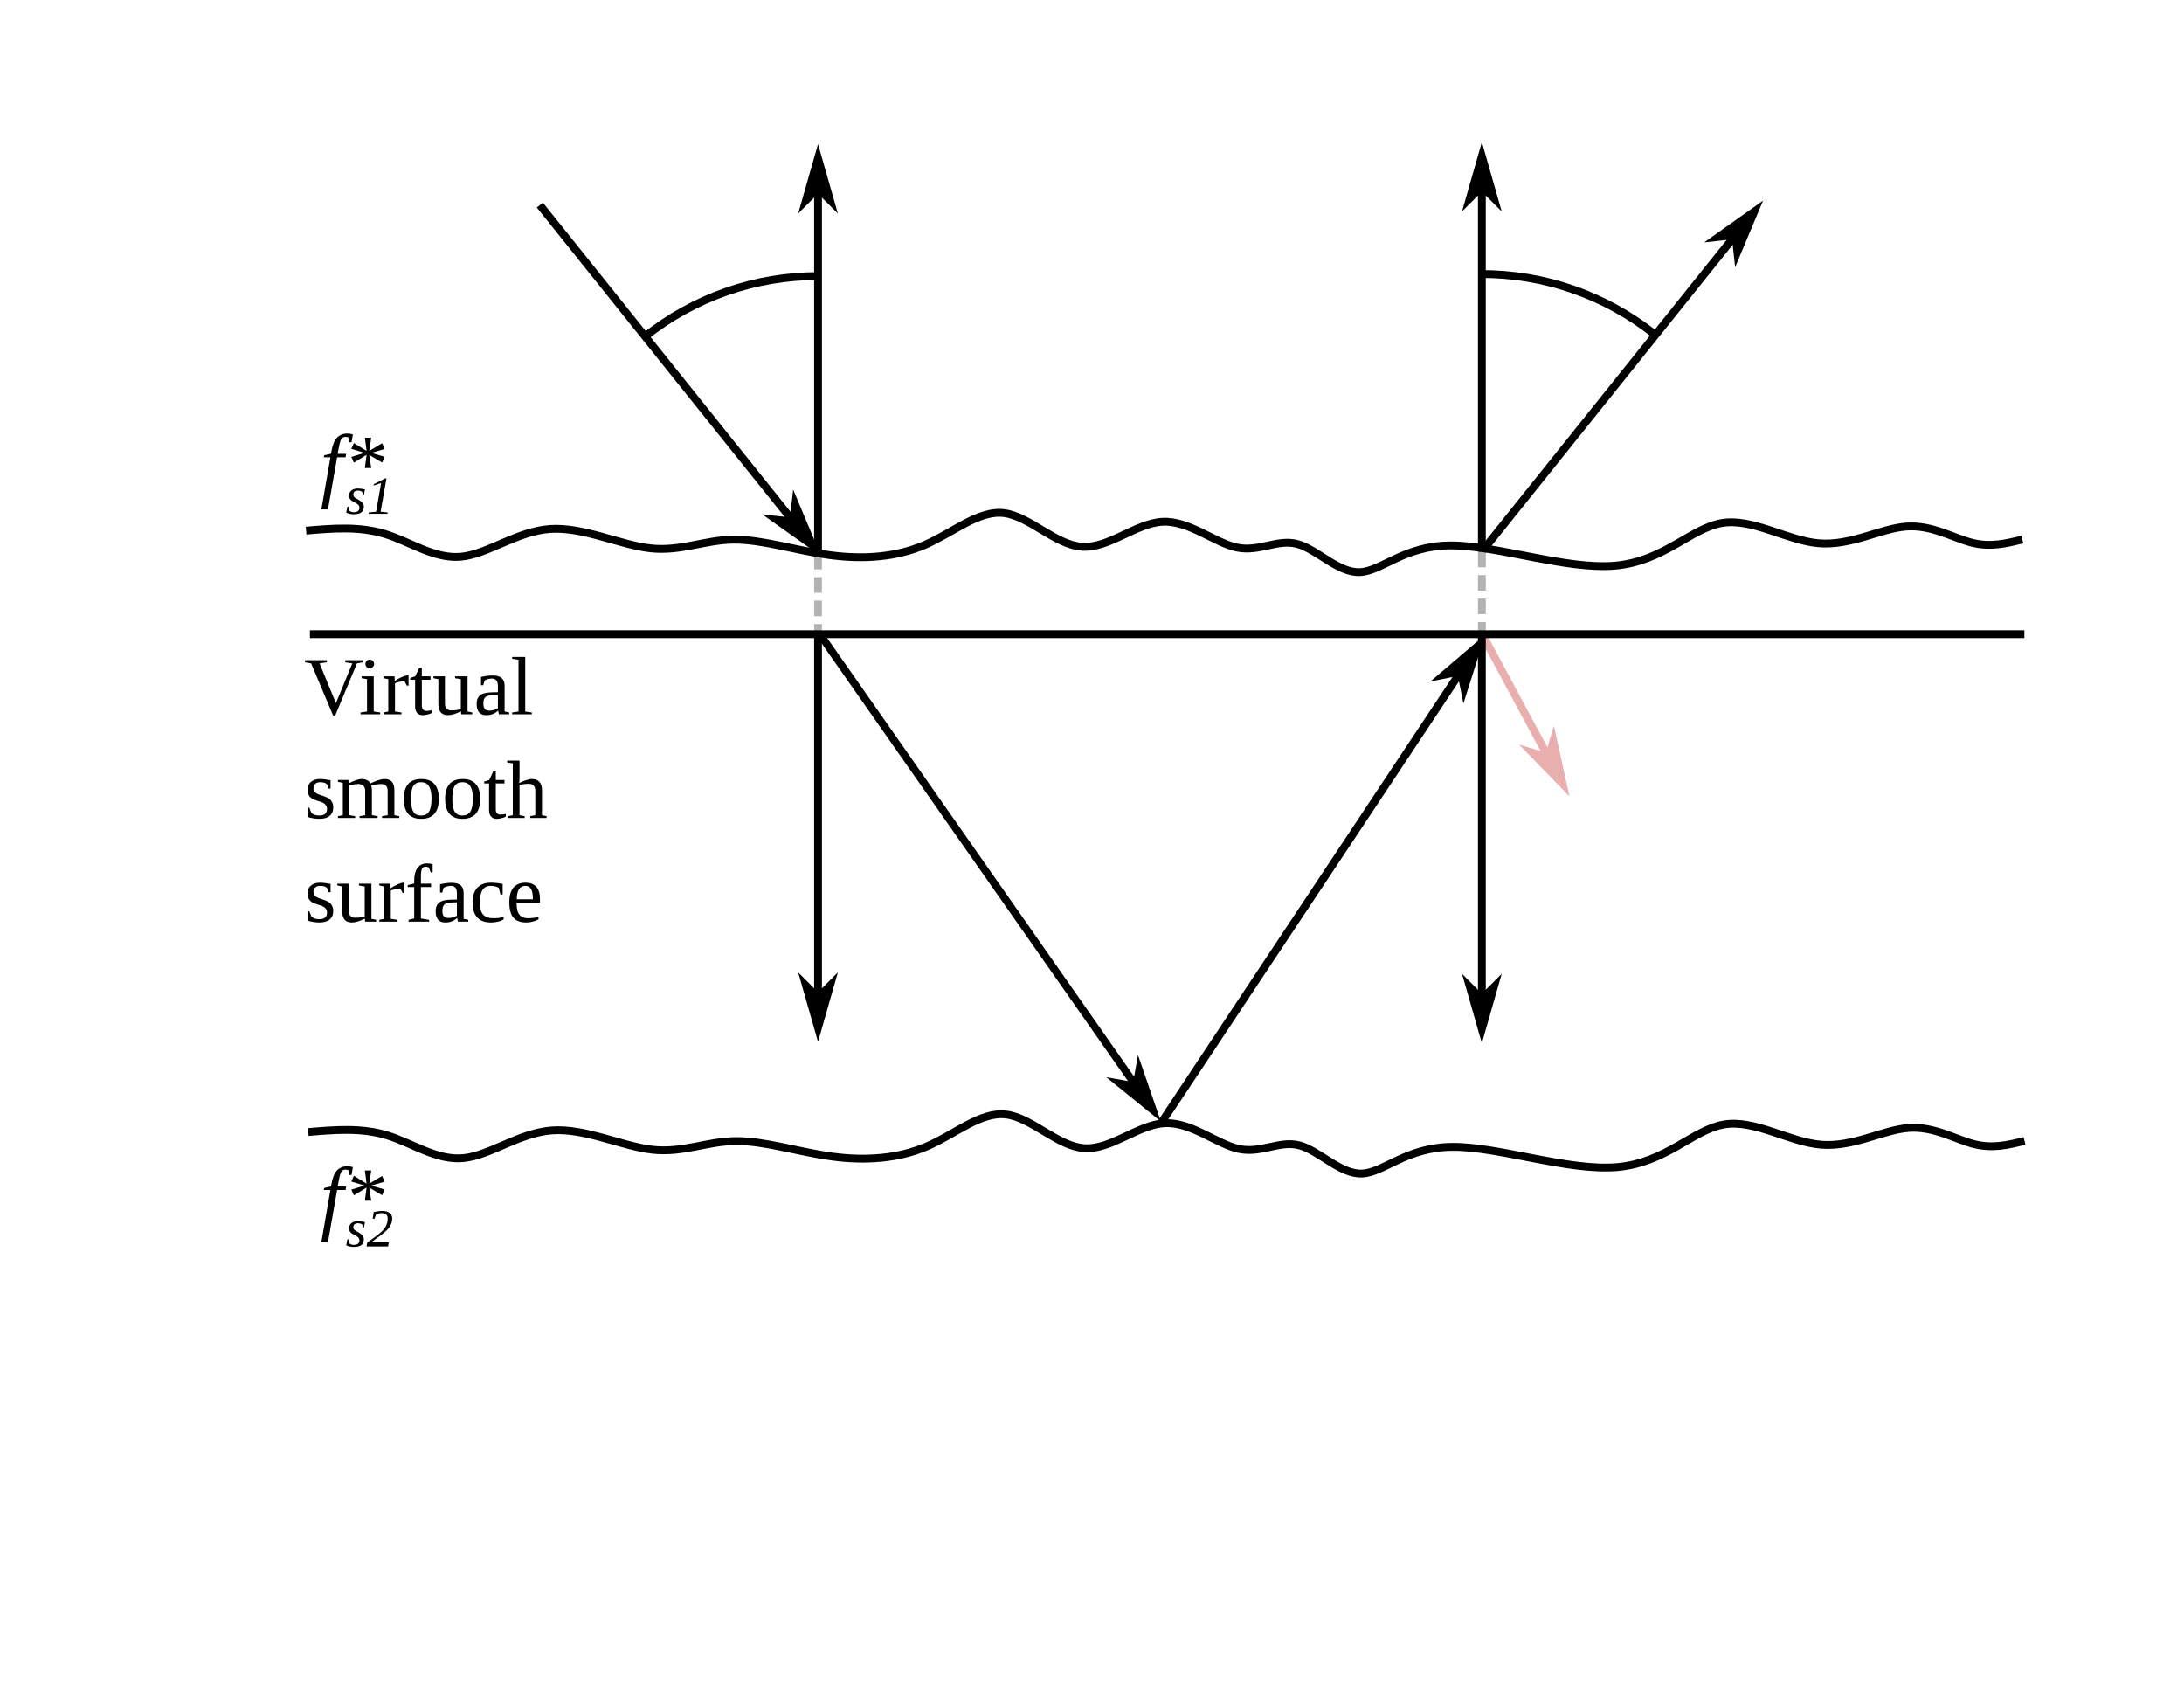
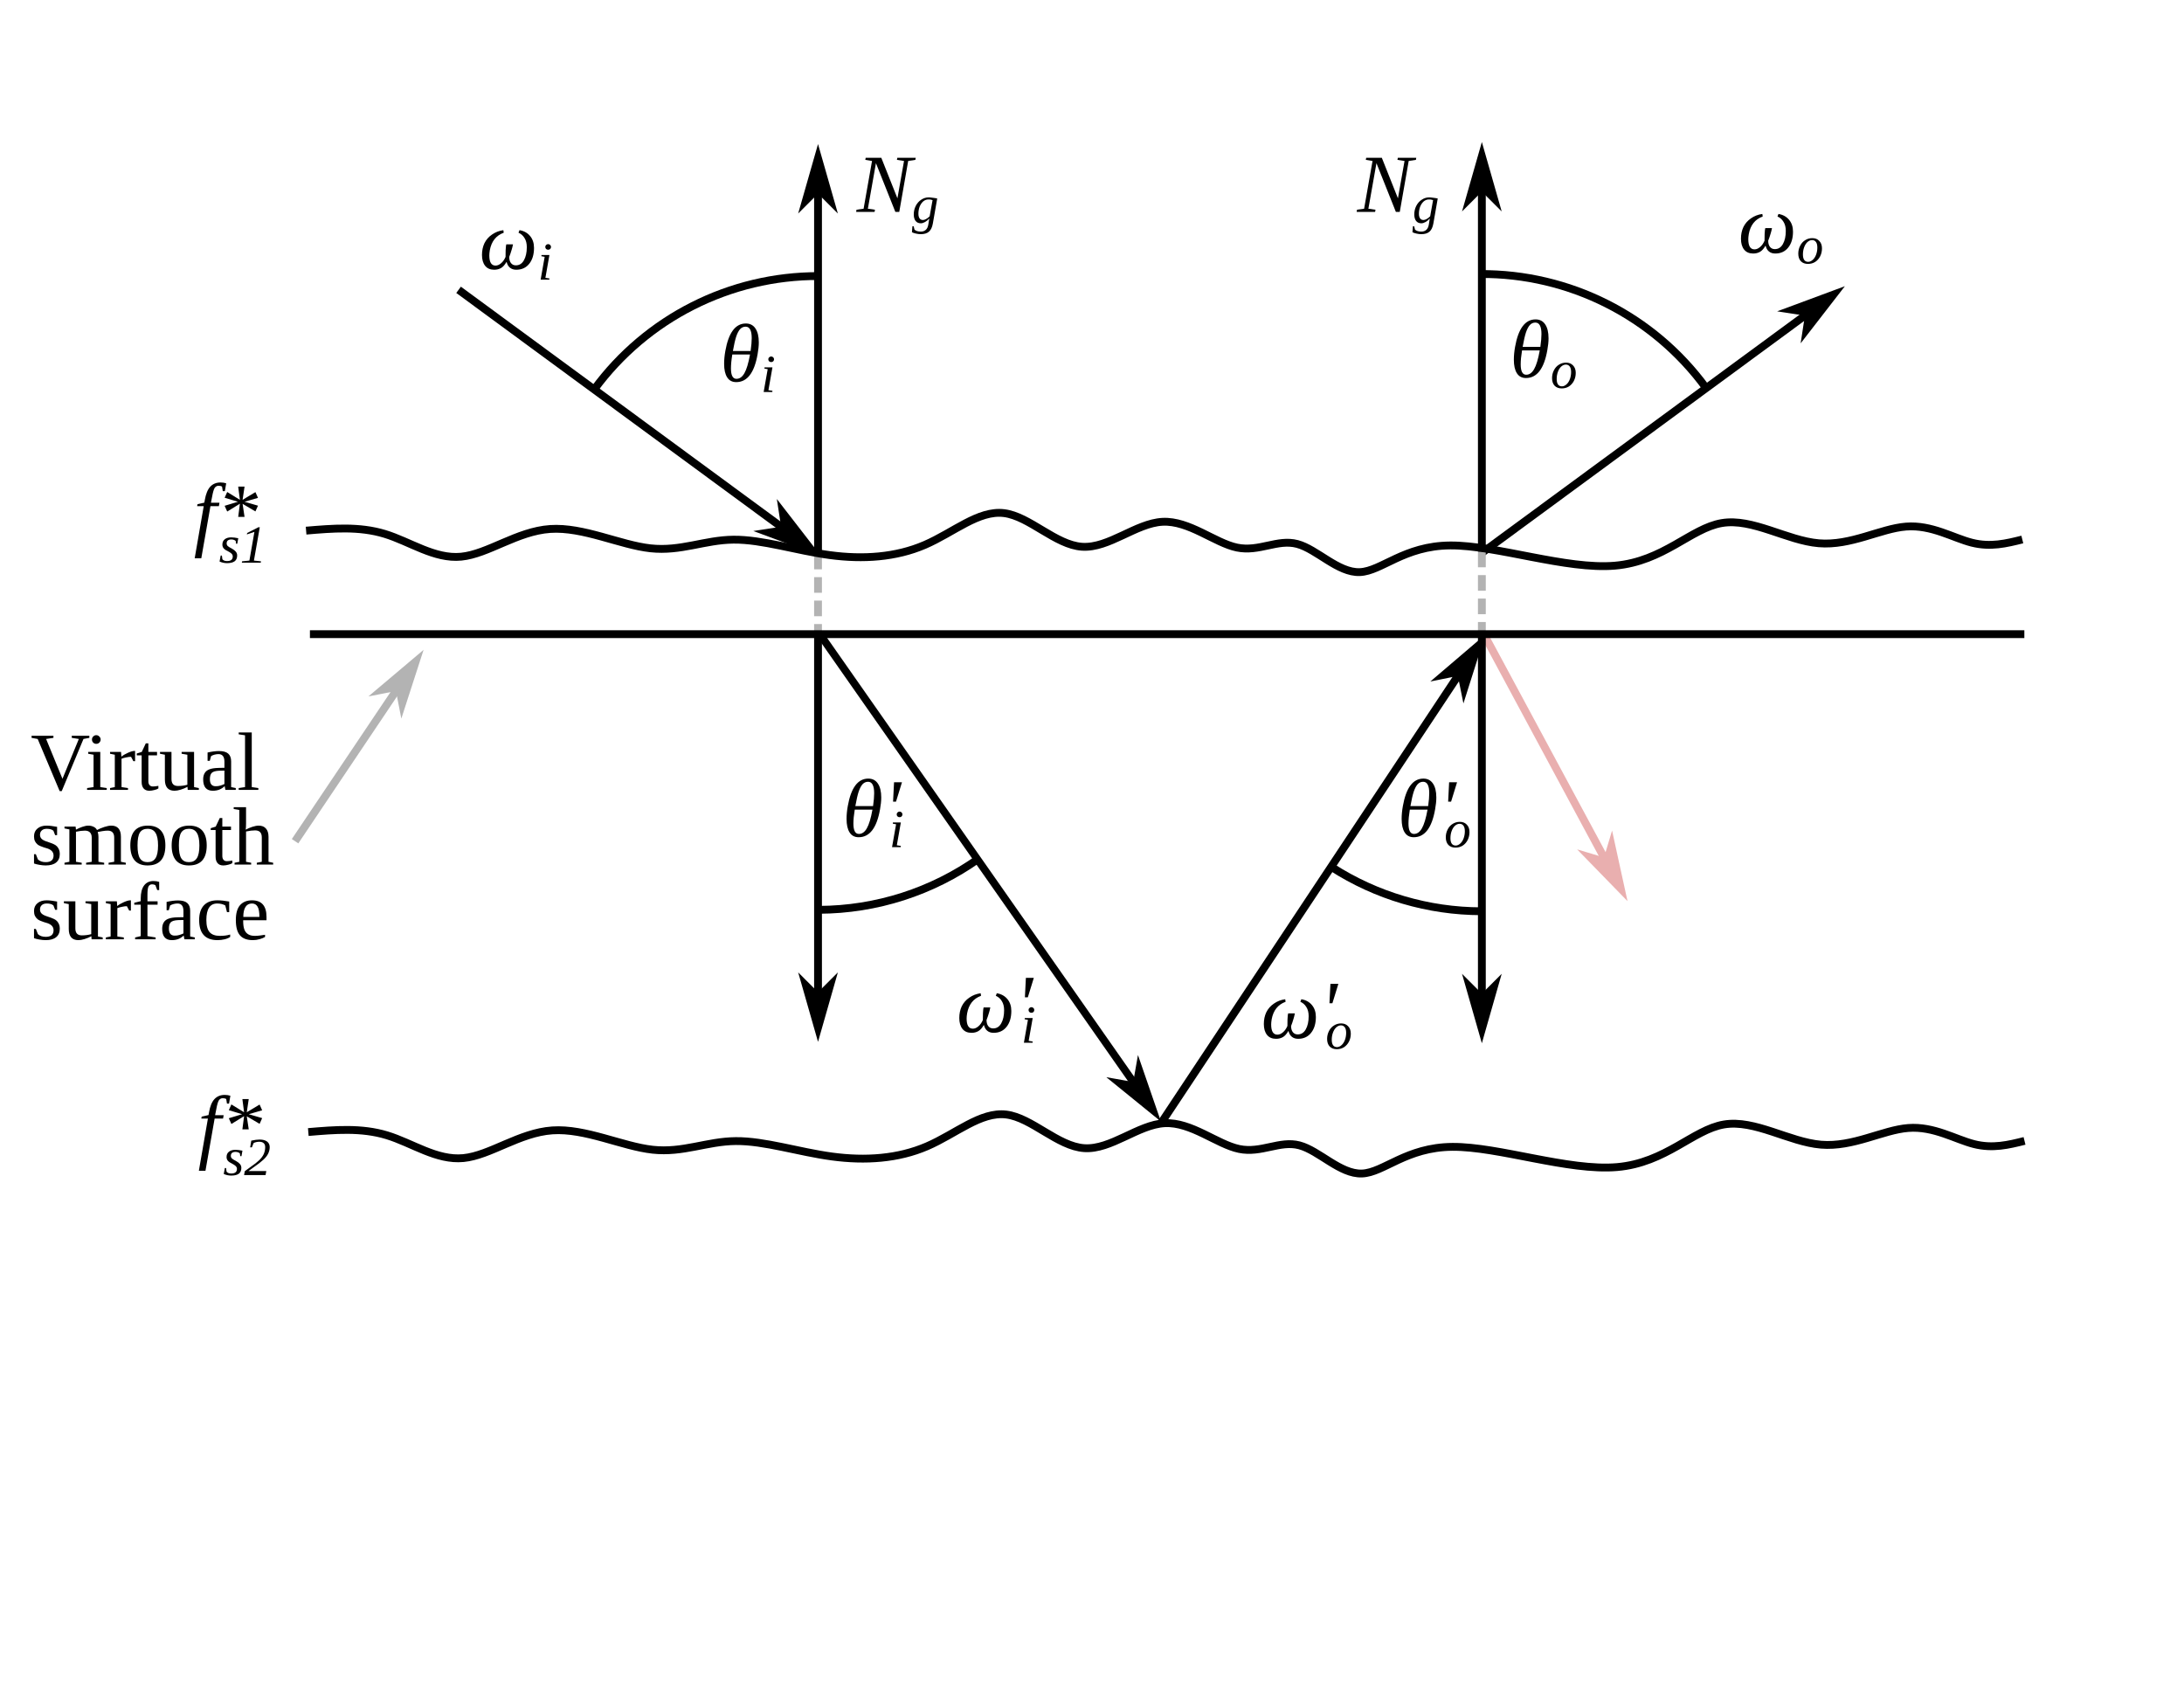
<svg xmlns="http://www.w3.org/2000/svg" xmlns:xlink="http://www.w3.org/1999/xlink" width="11in" height="8.5in" viewBox="0 0 279.4 215.9" version="1.1" id="svg8">
  <defs id="defs2">
+     <marker orient="auto" refY="0.0" refX="0.0" id="marker13270" style="overflow:visible;">
+       <path id="path13268" d="M 0.0,0.0 L 5.0,-5.0 L -12.5,0.0 L 5.0,5.0 L 0.0,0.0 z " style="fill-rule:evenodd;stroke:#b3b3b3;stroke-width:1pt;stroke-opacity:1;fill:#b3b3b3;fill-opacity:1" transform="scale(0.4) rotate(180) translate(10,0)" />
+     </marker>
    <marker style="overflow:visible;" id="marker10270" refX="0.0" refY="0.0" orient="auto">
      <path transform="scale(0.4) rotate(180) translate(10,0)" style="fill-rule:evenodd;stroke:#000000;stroke-width:1pt;stroke-opacity:1;fill:#000000;fill-opacity:1" d="M 0.0,0.0 L 5.0,-5.0 L -12.5,0.0 L 5.0,5.0 L 0.0,0.0 z " id="path10268" />
    </marker>
    <marker style="overflow:visible;" id="marker10152" refX="0.0" refY="0.0" orient="auto">
      <path transform="scale(0.4) rotate(180) translate(10,0)" style="fill-rule:evenodd;stroke:#000000;stroke-width:1pt;stroke-opacity:1;fill:#000000;fill-opacity:1" d="M 0.0,0.0 L 5.0,-5.0 L -12.5,0.0 L 5.0,5.0 L 0.0,0.0 z " id="path10150" />
    </marker>
    <marker orient="auto" refY="0.0" refX="0.0" id="marker9164" style="overflow:visible;">
      <path id="path9162" d="M 0.0,0.0 L 5.0,-5.0 L -12.5,0.0 L 5.0,5.0 L 0.0,0.0 z " style="fill-rule:evenodd;stroke:#000000;stroke-width:1pt;stroke-opacity:1;fill:#000000;fill-opacity:1" transform="scale(0.4) rotate(180) translate(10,0)" />
    </marker>
    <marker orient="auto" refY="0.0" refX="0.0" id="marker8602" style="overflow:visible;">
      <path id="path8600" d="M 0.0,0.0 L 5.0,-5.0 L -12.5,0.0 L 5.0,5.0 L 0.0,0.0 z " style="fill-rule:evenodd;stroke:#e9afaf;stroke-width:1pt;stroke-opacity:1;fill:#e9afaf;fill-opacity:1" transform="scale(0.4) rotate(180) translate(10,0)" />
    </marker>
    <marker orient="auto" refY="0.0" refX="0.0" id="marker8400" style="overflow:visible;">
      <path id="path8398" d="M 0.0,0.0 L 5.0,-5.0 L -12.5,0.0 L 5.0,5.0 L 0.0,0.0 z " style="fill-rule:evenodd;stroke:#000000;stroke-width:1pt;stroke-opacity:1;fill:#000000;fill-opacity:1" transform="scale(0.4) rotate(180) translate(10,0)" />
    </marker>
    <marker style="overflow:visible;" id="marker7978" refX="0.0" refY="0.0" orient="auto">
      <path transform="scale(0.4) rotate(180) translate(10,0)" style="fill-rule:evenodd;stroke:#000000;stroke-width:1pt;stroke-opacity:1;fill:#000000;fill-opacity:1" d="M 0.0,0.0 L 5.0,-5.0 L -12.5,0.0 L 5.0,5.0 L 0.0,0.0 z " id="path7976" />
    </marker>
    <marker style="overflow:visible;" id="marker7970" refX="0.0" refY="0.0" orient="auto">
      <path transform="scale(0.4) rotate(180) translate(10,0)" style="fill-rule:evenodd;stroke:#000000;stroke-width:1pt;stroke-opacity:1;fill:#000000;fill-opacity:1" d="M 0.0,0.0 L 5.0,-5.0 L -12.5,0.0 L 5.0,5.0 L 0.0,0.0 z " id="path7968" />
    </marker>
    <marker style="overflow:visible;" id="marker7966" refX="0.0" refY="0.0" orient="auto">
      <path transform="scale(0.4) rotate(180) translate(10,0)" style="fill-rule:evenodd;stroke:#000000;stroke-width:1pt;stroke-opacity:1;fill:#000000;fill-opacity:1" d="M 0.0,0.0 L 5.0,-5.0 L -12.5,0.0 L 5.0,5.0 L 0.0,0.0 z " id="path7964" />
    </marker>
    <marker style="overflow:visible;" id="marker7962" refX="0.0" refY="0.0" orient="auto">
      <path transform="scale(0.4) rotate(180) translate(10,0)" style="fill-rule:evenodd;stroke:#000000;stroke-width:1pt;stroke-opacity:1;fill:#000000;fill-opacity:1" d="M 0.0,0.0 L 5.0,-5.0 L -12.5,0.0 L 5.0,5.0 L 0.0,0.0 z " id="path7960" />
    </marker>
    <marker orient="auto" refY="0.0" refX="0.0" id="marker7958" style="overflow:visible;">
      <path id="path7956" d="M 0.0,0.0 L 5.0,-5.0 L -12.5,0.0 L 5.0,5.0 L 0.0,0.0 z " style="fill-rule:evenodd;stroke:#000000;stroke-width:1pt;stroke-opacity:1;fill:#000000;fill-opacity:1" transform="scale(0.4) rotate(180) translate(10,0)" />
    </marker>
    <marker style="overflow:visible;" id="marker7948" refX="0.0" refY="0.0" orient="auto">
      <path transform="scale(0.2) rotate(180) translate(6,0)" style="fill-rule:evenodd;stroke:#000000;stroke-width:1pt;stroke-opacity:1;fill:#000000;fill-opacity:1" d="M 0.0,0.0 L 5.0,-5.0 L -12.5,0.0 L 5.0,5.0 L 0.0,0.0 z " id="path7946" />
    </marker>
    <marker style="overflow:visible;" id="marker7944" refX="0.0" refY="0.0" orient="auto">
      <path transform="scale(0.2) rotate(180) translate(6,0)" style="fill-rule:evenodd;stroke:#000000;stroke-width:1pt;stroke-opacity:1;fill:#000000;fill-opacity:1" d="M 0.0,0.0 L 5.0,-5.0 L -12.5,0.0 L 5.0,5.0 L 0.0,0.0 z " id="path7942" />
    </marker>
    <marker style="overflow:visible;" id="marker7940" refX="0.0" refY="0.0" orient="auto">
      <path transform="scale(0.2) rotate(180) translate(6,0)" style="fill-rule:evenodd;stroke:#000000;stroke-width:1pt;stroke-opacity:1;fill:#000000;fill-opacity:1" d="M 0.0,0.0 L 5.0,-5.0 L -12.5,0.0 L 5.0,5.0 L 0.0,0.0 z " id="path7938" />
    </marker>
    <marker style="overflow:visible;" id="marker7936" refX="0.0" refY="0.0" orient="auto">
      <path transform="scale(0.2) rotate(180) translate(6,0)" style="fill-rule:evenodd;stroke:#000000;stroke-width:1pt;stroke-opacity:1;fill:#000000;fill-opacity:1" d="M 0.0,0.0 L 5.0,-5.0 L -12.5,0.0 L 5.0,5.0 L 0.0,0.0 z " id="path7934" />
    </marker>
    <marker orient="auto" refY="0.0" refX="0.0" id="marker7880" style="overflow:visible;">
      <path id="path7878" d="M 0.0,0.0 L 5.0,-5.0 L -12.5,0.0 L 5.0,5.0 L 0.0,0.0 z " style="fill-rule:evenodd;stroke:#000000;stroke-width:1pt;stroke-opacity:1;fill:#000000;fill-opacity:1" transform="scale(0.4) rotate(180) translate(10,0)" />
    </marker>
    <marker orient="auto" refY="0.0" refX="0.0" id="marker7872" style="overflow:visible;">
      <path id="path7592" d="M 0.0,0.0 L 5.0,-5.0 L -12.5,0.0 L 5.0,5.0 L 0.0,0.0 z " style="fill-rule:evenodd;stroke:#000000;stroke-width:1pt;stroke-opacity:1;fill:#000000;fill-opacity:1" transform="scale(0.8) rotate(180) translate(12.5,0)" />
    </marker>
    <marker style="overflow:visible;" id="marker7865" refX="0.0" refY="0.0" orient="auto">
      <path transform="scale(0.2) rotate(180) translate(6,0)" style="fill-rule:evenodd;stroke:#000000;stroke-width:1pt;stroke-opacity:1;fill:#000000;fill-opacity:1" d="M 0.0,0.0 L 5.0,-5.0 L -12.5,0.0 L 5.0,5.0 L 0.0,0.0 z " id="path7863" />
    </marker>
    <marker orient="auto" refY="0.0" refX="0.0" id="Arrow1Mend" style="overflow:visible;">
      <path id="path7598" d="M 0.0,0.0 L 5.0,-5.0 L -12.5,0.0 L 5.0,5.0 L 0.0,0.0 z " style="fill-rule:evenodd;stroke:#000000;stroke-width:1pt;stroke-opacity:1;fill:#000000;fill-opacity:1" transform="scale(0.4) rotate(180) translate(10,0)" />
    </marker>
    <marker orient="auto" refY="0.0" refX="0.0" id="marker7241" style="overflow:visible;">
      <path id="path7239" d="M 0.0,0.0 L 5.0,-5.0 L -12.5,0.0 L 5.0,5.0 L 0.0,0.0 z " style="fill-rule:evenodd;stroke:#000000;stroke-width:1pt;stroke-opacity:1;fill:#000000;fill-opacity:1" transform="scale(0.4) rotate(180) translate(10,0)" />
    </marker>
    <marker orient="auto" refY="0.0" refX="0.0" id="marker5167" style="overflow:visible;">
      <path id="path5165" d="M 0.0,0.0 L 5.0,-5.0 L -12.5,0.0 L 5.0,5.0 L 0.0,0.0 z " style="fill-rule:evenodd;stroke:#000000;stroke-width:1pt;stroke-opacity:1;fill:#000000;fill-opacity:1" transform="scale(0.4) rotate(180) translate(10,0)" />
    </marker>
    <marker orient="auto" refY="0.0" refX="0.0" id="marker1337" style="overflow:visible;">
      <path id="path854" d="M 0.0,0.0 L 5.0,-5.0 L -12.5,0.0 L 5.0,5.0 L 0.0,0.0 z " style="fill-rule:evenodd;stroke:#000000;stroke-width:1pt;stroke-opacity:1;fill:#000000;fill-opacity:1" transform="scale(0.8) rotate(180) translate(12.5,0)" />
    </marker>
    <marker orient="auto" refY="0.0" refX="0.0" id="Arrow1Lstart" style="overflow:visible">
      <path id="path851" d="M 0.0,0.0 L 5.0,-5.0 L -12.5,0.0 L 5.0,5.0 L 0.0,0.0 z " style="fill-rule:evenodd;stroke:#000000;stroke-width:1pt;stroke-opacity:1;fill:#000000;fill-opacity:1" transform="scale(0.8) translate(12.5,0)" />
    </marker>
    <marker orient="auto" refY="0.0" refX="0.0" id="Arrow2Mend" style="overflow:visible;">
      <path id="path878" style="fill-rule:evenodd;stroke-width:0.625;stroke-linejoin:round;stroke:#000000;stroke-opacity:1;fill:#000000;fill-opacity:1" d="M 8.719,4.034 L -2.207,0.016 L 8.719,-4.002 C 6.973,-1.63 6.983,1.616 8.719,4.034 z " transform="scale(0.6) rotate(180) translate(0,0)" />
    </marker>
    <marker orient="auto" refY="0.0" refX="0.0" id="marker1114" style="overflow:visible">
      <path id="path857" d="M 0.0,0.0 L 5.0,-5.0 L -12.5,0.0 L 5.0,5.0 L 0.0,0.0 z " style="fill-rule:evenodd;stroke:#000000;stroke-width:1pt;stroke-opacity:1;fill:#000000;fill-opacity:1" transform="scale(0.4) translate(10,0)" />
    </marker>
    <marker style="overflow:visible" id="marker57634" refX="0.0" refY="0.0" orient="auto">
      <path transform="scale(0.4) translate(10,0)" style="fill-rule:evenodd;stroke:#000000;stroke-width:1pt;stroke-opacity:1;fill:#000000;fill-opacity:1" d="M 0.0,0.0 L 5.0,-5.0 L -12.5,0.0 L 5.0,5.0 L 0.0,0.0 z " id="path57632" />
    </marker>
    <marker orient="auto" refY="0.0" refX="0.0" id="DotL" style="overflow:visible">
      <path id="path4925" d="M -2.5,-1.0 C -2.5,1.76 -4.74,4.0 -7.5,4.0 C -10.26,4.0 -12.5,1.76 -12.5,-1.0 C -12.5,-3.76 -10.26,-6.0 -7.5,-6.0 C -4.74,-6.0 -2.5,-3.76 -2.5,-1.0 z " style="fill-rule:evenodd;stroke:#000000;stroke-width:1pt;stroke-opacity:1;fill:#000000;fill-opacity:1" transform="scale(0.8) translate(7.4, 1)" />
    </marker>
    <marker orient="auto" refY="0.0" refX="0.0" id="Arrow1Sstart" style="overflow:visible">
      <path id="path4876" d="M 0.0,0.0 L 5.0,-5.0 L -12.5,0.0 L 5.0,5.0 L 0.0,0.0 z " style="fill-rule:evenodd;stroke:#000000;stroke-width:1pt;stroke-opacity:1;fill:#000000;fill-opacity:1" transform="scale(0.2) translate(6,0)" />
    </marker>
    <marker orient="auto" refY="0.0" refX="0.0" id="Tail" style="overflow:visible">
      <g id="g4912" transform="scale(-1.2)" style="stroke:#000000;stroke-opacity:1;fill:#000000;fill-opacity:1">
        <path id="path4900" d="M -3.805,-3.959 L 0.544,0" style="fill:#000000;fill-rule:evenodd;stroke:#000000;stroke-width:0.8;stroke-linecap:round;stroke-opacity:1;fill-opacity:1" />
        <path id="path4902" d="M -1.287,-3.959 L 3.062,0" style="fill:#000000;fill-rule:evenodd;stroke:#000000;stroke-width:0.8;stroke-linecap:round;stroke-opacity:1;fill-opacity:1" />
        <path id="path4904" d="M 1.305,-3.959 L 5.654,0" style="fill:#000000;fill-rule:evenodd;stroke:#000000;stroke-width:0.8;stroke-linecap:round;stroke-opacity:1;fill-opacity:1" />
        <path id="path4906" d="M -3.805,4.178 L 0.544,0.22" style="fill:#000000;fill-rule:evenodd;stroke:#000000;stroke-width:0.8;stroke-linecap:round;stroke-opacity:1;fill-opacity:1" />
        <path id="path4908" d="M -1.287,4.178 L 3.062,0.22" style="fill:#000000;fill-rule:evenodd;stroke:#000000;stroke-width:0.8;stroke-linecap:round;stroke-opacity:1;fill-opacity:1" />
        <path id="path4910" d="M 1.305,4.178 L 5.654,0.22" style="fill:#000000;fill-rule:evenodd;stroke:#000000;stroke-width:0.8;stroke-linecap:round;stroke-opacity:1;fill-opacity:1" />
      </g>
    </marker>
    <marker orient="auto" refY="0.0" refX="0.0" id="Arrow1Lend" style="overflow:visible;">
      <path id="path4867" d="M 0.0,0.0 L 5.0,-5.0 L -12.5,0.0 L 5.0,5.0 L 0.0,0.0 z " style="fill-rule:evenodd;stroke:#000000;stroke-width:1pt;stroke-opacity:1;fill:#000000;fill-opacity:1" transform="scale(0.8) rotate(180) translate(12.5,0)" />
    </marker>
    <marker orient="auto" refY="0.0" refX="0.0" id="Arrow1Mstart" style="overflow:visible">
      <path id="path4870" d="M 0.0,0.0 L 5.0,-5.0 L -12.5,0.0 L 5.0,5.0 L 0.0,0.0 z " style="fill-rule:evenodd;stroke:#000000;stroke-width:1pt;stroke-opacity:1;fill:#000000;fill-opacity:1" transform="scale(0.4) translate(10,0)" />
    </marker>
  </defs>
  <g id="layer10" style="display:none">
    <path id="use4835" d="M 37.053,195.685 H 256.379" style="display:inline;fill:none;fill-rule:evenodd;stroke:#000000;stroke-width:1;stroke-linecap:butt;stroke-linejoin:miter;stroke-miterlimit:4;stroke-dasharray:none;stroke-dashoffset:0;stroke-opacity:1" />
    <path style="display:inline;fill:none;fill-rule:evenodd;stroke:#000000;stroke-width:1;stroke-linecap:butt;stroke-linejoin:miter;stroke-miterlimit:4;stroke-dasharray:none;stroke-opacity:1" d="m 37.332,188.236 c 3.396,-0.288 6.79,-0.576 10.045,0.411 3.255,0.988 6.371,3.25 9.793,2.919 3.422,-0.33 7.153,-3.252 11.383,-3.542 4.23,-0.29 8.957,2.051 12.839,2.473 3.882,0.422 6.921,-1.075 10.621,-1.107 3.7,-0.032 8.056,1.402 12.323,1.975 4.267,0.573 8.444,0.286 12.131,-1.299 3.686,-1.586 6.883,-4.47 10.148,-4.071 3.265,0.399 6.594,4.081 9.998,4.302 3.404,0.222 6.885,-3.016 10.28,-3.192 3.396,-0.176 6.702,2.71 9.529,3.296 2.827,0.586 5.176,-1.128 7.701,-0.463 2.525,0.666 5.223,3.71 8.006,3.602 2.783,-0.108 5.655,-3.367 11.565,-3.411 5.91,-0.045 14.853,3.124 21.074,2.587 6.221,-0.537 9.719,-4.781 13.665,-5.448 3.945,-0.668 8.331,2.24 12.421,2.583 4.089,0.343 7.88,-1.879 11.156,-2.134 3.276,-0.255 6.031,1.458 8.423,2.061 2.392,0.603 4.424,0.097 6.455,-0.41" id="path4008" />
  </g>
  <g id="layer11" style="display:inline">
-     <path style="display:inline;fill:none;fill-rule:evenodd;stroke:#e9afaf;stroke-width:1;stroke-linecap:butt;stroke-linejoin:miter;stroke-miterlimit:4;stroke-dasharray:none;stroke-opacity:1;marker-end:url(#marker8602)" d="m 189.575,81.05 10.263,19.072" id="path8594" />
-     <path id="use1605" d="m 69.063,26.231 34.745,43.369" style="display:inline;fill:none;fill-rule:evenodd;stroke:#000000;stroke-width:1;stroke-linecap:butt;stroke-linejoin:miter;stroke-miterlimit:4;stroke-dasharray:none;stroke-opacity:1;marker-end:url(#marker7962)" />
-     <path id="use2121" d="m 189.575,70.564 34.745,-43.369" style="display:inline;fill:none;fill-rule:evenodd;stroke:#000000;stroke-width:1;stroke-linecap:butt;stroke-linejoin:miter;stroke-miterlimit:4;stroke-dasharray:none;stroke-opacity:1;marker-end:url(#marker7966)" />
+     <path style="display:inline;fill:none;fill-rule:evenodd;stroke:#e9afaf;stroke-width:1;stroke-linecap:butt;stroke-linejoin:miter;stroke-miterlimit:4;stroke-dasharray:none;stroke-opacity:1;marker-end:url(#marker8602)" d="m 189.881,81.214 17.394,32.321" id="path8594" />
+     <path id="use1605" d="m 58.666,37.072 44.786,32.899" style="display:inline;fill:none;fill-rule:evenodd;stroke:#000000;stroke-width:1;stroke-linecap:butt;stroke-linejoin:miter;stroke-miterlimit:4;stroke-dasharray:none;stroke-opacity:1;marker-end:url(#marker7962)" />
+     <path id="use2121" d="M 189.643,70.676 234.428,37.777" style="display:inline;fill:none;fill-rule:evenodd;stroke:#000000;stroke-width:1;stroke-linecap:butt;stroke-linejoin:miter;stroke-miterlimit:4;stroke-dasharray:none;stroke-opacity:1;marker-end:url(#marker7966)" />
    <path style="display:inline;fill:none;fill-rule:evenodd;stroke:#000000;stroke-width:0.973;stroke-linecap:butt;stroke-linejoin:miter;stroke-miterlimit:4;stroke-dasharray:none;stroke-opacity:1;marker-end:url(#marker7958)" d="m 104.773,80.964 42.642,60.922" id="path4901" />
    <path id="path5159" d="M 148.556,143.637 188.925,82.815" style="display:inline;fill:none;fill-rule:evenodd;stroke:#000000;stroke-width:1;stroke-linecap:butt;stroke-linejoin:miter;stroke-miterlimit:4;stroke-dasharray:none;stroke-opacity:1;marker-end:url(#marker7978)" />
    <path style="fill:none;fill-rule:evenodd;stroke:#b3b3b3;stroke-width:1;stroke-linecap:butt;stroke-linejoin:miter;stroke-miterlimit:4;stroke-dasharray:2, 1;stroke-dashoffset:0;stroke-opacity:1" d="m 104.65,70.825 v 10.409" id="path7225" />
    <path style="fill:none;fill-rule:evenodd;stroke:#b3b3b3;stroke-width:1;stroke-linecap:butt;stroke-linejoin:miter;stroke-miterlimit:4;stroke-dasharray:2, 1;stroke-dashoffset:0;stroke-opacity:1" d="M 189.575,70.564 V 81.05" id="path7227" />
    <path style="fill:none;fill-rule:evenodd;stroke:#000000;stroke-width:1;stroke-linecap:butt;stroke-linejoin:miter;stroke-miterlimit:4;stroke-dasharray:none;stroke-opacity:1;marker-end:url(#marker7970)" d="M 104.65,70.825 V 20.396" id="path7571" />
    <path id="path8392" d="M 189.575,70.564 V 20.135" style="fill:none;fill-rule:evenodd;stroke:#000000;stroke-width:1;stroke-linecap:butt;stroke-linejoin:miter;stroke-miterlimit:4;stroke-dasharray:none;stroke-opacity:1;marker-end:url(#marker8400)" />
-     <path style="fill:none;stroke:#000000;stroke-width:1;stroke-miterlimit:4;stroke-dasharray:none;stroke-dashoffset:0" id="path8542" d="m 82.454,43.102 a 35.513,35.513 0 0 1 22.269,-7.79" />
-     <path d="m 189.367,35.052 a 35.513,35.513 0 0 1 22.332,7.732" id="path8544" style="fill:none;stroke:#000000;stroke-width:1;stroke-miterlimit:4;stroke-dasharray:none;stroke-dashoffset:0" />
+     <path style="fill:none;stroke:#000000;stroke-width:1;stroke-miterlimit:4;stroke-dasharray:none;stroke-dashoffset:0" id="path8542" d="M 76.018,49.815 A 35.513,35.513 0 0 1 104.724,35.312" />
+     <path d="m 189.367,35.052 a 35.513,35.513 0 0 1 28.863,14.534" id="path8544" style="fill:none;stroke:#000000;stroke-width:1;stroke-miterlimit:4;stroke-dasharray:none;stroke-dashoffset:0" />
    <path id="path9156" d="M 104.65,80.867 V 131.297" style="fill:none;fill-rule:evenodd;stroke:#000000;stroke-width:1;stroke-linecap:butt;stroke-linejoin:miter;stroke-miterlimit:4;stroke-dasharray:none;stroke-opacity:1;marker-end:url(#marker9164)" />
    <path style="fill:none;fill-rule:evenodd;stroke:#000000;stroke-width:1;stroke-linecap:butt;stroke-linejoin:miter;stroke-miterlimit:4;stroke-dasharray:none;stroke-opacity:1;marker-end:url(#marker10270)" d="M 189.575,81.05 V 131.479" id="path10262" />
    <flowRoot xml:space="preserve" id="flowRoot12956" style="font-style:normal;font-weight:normal;font-size:40px;line-height:125%;font-family:sans-serif;letter-spacing:0px;word-spacing:0px;fill:#000000;fill-opacity:1;stroke:none;stroke-width:1px;stroke-linecap:butt;stroke-linejoin:miter;stroke-opacity:1" transform="scale(0.2645833)">
      <flowRegion id="flowRegion12958">
        <rect id="rect12960" width="141.098" height="83.869" x="145.045" y="348.305" />
      </flowRegion>
      <flowPara id="flowPara12962" />
    </flowRoot>
+     <path d="m 125.22,109.816 a 35.513,35.513 0 0 1 -20.44,6.564" id="path13007" style="fill:none;stroke:#000000;stroke-width:1;stroke-miterlimit:4;stroke-dasharray:none;stroke-dashoffset:0" />
+     <path style="fill:none;stroke:#000000;stroke-width:1;stroke-miterlimit:4;stroke-dasharray:none;stroke-dashoffset:0" id="path13011" d="m 189.51,116.563 a 35.513,35.513 0 0 1 -19.15,-5.647" />
+     <text id="text13017" y="48.769" x="92.122" style="font-style:normal;font-weight:normal;font-size:10.583px;line-height:125%;font-family:sans-serif;letter-spacing:0px;word-spacing:0px;display:inline;fill:#000000;fill-opacity:1;stroke:none;stroke-width:0.265px;stroke-linecap:butt;stroke-linejoin:miter;stroke-opacity:1" xml:space="preserve">
+       <tspan dx="0" dy="0" style="font-style:italic;font-variant:normal;font-weight:normal;font-stretch:normal;font-family:'Times New Roman';-inkscape-font-specification:'Times New Roman, Italic';font-variant-ligatures:normal;font-variant-caps:normal;font-variant-numeric:normal;font-feature-settings:normal;text-align:start;writing-mode:lr-tb;baseline-shift:baseline;text-anchor:start;stroke-width:0.265px" y="48.769" x="92.122" id="tspan13015">θ<tspan style="font-size:65%;baseline-shift:sub" id="tspan13019">i</tspan>
+       </tspan>
+     </text>
+     <text xml:space="preserve" style="font-style:normal;font-weight:normal;font-size:10.583px;line-height:125%;font-family:sans-serif;letter-spacing:0px;word-spacing:0px;display:inline;fill:#000000;fill-opacity:1;stroke:none;stroke-width:0.265px;stroke-linecap:butt;stroke-linejoin:miter;stroke-opacity:1" x="193.154" y="48.247" id="text13028">
+       <tspan id="tspan13026" x="193.154" y="48.247" style="font-style:italic;font-variant:normal;font-weight:normal;font-stretch:normal;font-family:'Times New Roman';-inkscape-font-specification:'Times New Roman, Italic';font-variant-ligatures:normal;font-variant-caps:normal;font-variant-numeric:normal;font-feature-settings:normal;text-align:start;writing-mode:lr-tb;baseline-shift:baseline;text-anchor:start;stroke-width:0.265px" dy="0" dx="0">θ<tspan style="font-size:65%;baseline-shift:sub" id="tspan13030">o</tspan>
+       </tspan>
+     </text>
+     <text xml:space="preserve" style="font-style:normal;font-weight:normal;font-size:10.583px;line-height:125%;font-family:sans-serif;letter-spacing:0px;word-spacing:0px;display:inline;fill:#000000;fill-opacity:1;stroke:none;stroke-width:0.265px;stroke-linecap:butt;stroke-linejoin:miter;stroke-opacity:1" x="107.786" y="106.986" id="text13036">
+       <tspan id="tspan13034" x="107.786" y="106.986" style="font-style:italic;font-variant:normal;font-weight:normal;font-stretch:normal;font-family:'Times New Roman';-inkscape-font-specification:'Times New Roman, Italic';font-variant-ligatures:normal;font-variant-caps:normal;font-variant-numeric:normal;font-feature-settings:normal;text-align:start;writing-mode:lr-tb;baseline-shift:baseline;text-anchor:start;stroke-width:0.265px" dy="0" dx="0">θ'<tspan id="tspan13032" style="font-size:65%;baseline-shift:sub" dx="-1.5">i</tspan>
+       </tspan>
+     </text>
+     <text id="text13042" y="106.986" x="178.795" style="font-style:normal;font-weight:normal;font-size:10.583px;line-height:125%;font-family:sans-serif;letter-spacing:0px;word-spacing:0px;display:inline;fill:#000000;fill-opacity:1;stroke:none;stroke-width:0.265px;stroke-linecap:butt;stroke-linejoin:miter;stroke-opacity:1" xml:space="preserve">
+       <tspan dx="0" dy="0" style="font-style:italic;font-variant:normal;font-weight:normal;font-stretch:normal;font-family:'Times New Roman';-inkscape-font-specification:'Times New Roman, Italic';font-variant-ligatures:normal;font-variant-caps:normal;font-variant-numeric:normal;font-feature-settings:normal;text-align:start;writing-mode:lr-tb;baseline-shift:baseline;text-anchor:start;stroke-width:0.265px" y="106.986" x="178.795" id="tspan13040">θ'<tspan style="font-size:65%;baseline-shift:sub" id="tspan13038" dx="-1.5">o</tspan>
+       </tspan>
+     </text>
+     <text xml:space="preserve" style="font-style:normal;font-weight:normal;font-size:10.583px;line-height:125%;font-family:sans-serif;letter-spacing:0px;word-spacing:0px;display:inline;fill:#000000;fill-opacity:1;stroke:none;stroke-width:0.265px;stroke-linecap:butt;stroke-linejoin:miter;stroke-opacity:1" x="61.316" y="34.397" id="text13048">
+       <tspan id="tspan13046" x="61.316" y="34.397" style="font-style:italic;font-variant:normal;font-weight:normal;font-stretch:normal;font-family:'Times New Roman';-inkscape-font-specification:'Times New Roman, Italic';font-variant-ligatures:normal;font-variant-caps:normal;font-variant-numeric:normal;font-feature-settings:normal;text-align:start;writing-mode:lr-tb;baseline-shift:baseline;text-anchor:start;stroke-width:0.265px" dy="0" dx="0">ω<tspan id="tspan13044" style="font-size:65%;baseline-shift:sub">i</tspan>
+       </tspan>
+     </text>
+     <text id="text13054" y="32.322" x="222.379" style="font-style:normal;font-weight:normal;font-size:10.583px;line-height:125%;font-family:sans-serif;letter-spacing:0px;word-spacing:0px;display:inline;fill:#000000;fill-opacity:1;stroke:none;stroke-width:0.265px;stroke-linecap:butt;stroke-linejoin:miter;stroke-opacity:1" xml:space="preserve">
+       <tspan dx="0" dy="0" style="font-style:italic;font-variant:normal;font-weight:normal;font-stretch:normal;font-family:'Times New Roman';-inkscape-font-specification:'Times New Roman, Italic';font-variant-ligatures:normal;font-variant-caps:normal;font-variant-numeric:normal;font-feature-settings:normal;text-align:start;writing-mode:lr-tb;baseline-shift:baseline;text-anchor:start;stroke-width:0.265px" y="32.322" x="222.379" id="tspan13052">ω<tspan style="font-size:65%;baseline-shift:sub" id="tspan13050">o</tspan>
+       </tspan>
+     </text>
+     <text id="text13066" y="132.006" x="122.377" style="font-style:normal;font-weight:normal;font-size:10.583px;line-height:125%;font-family:sans-serif;letter-spacing:0px;word-spacing:0px;display:inline;fill:#000000;fill-opacity:1;stroke:none;stroke-width:0.265px;stroke-linecap:butt;stroke-linejoin:miter;stroke-opacity:1" xml:space="preserve">
+       <tspan dx="0" dy="0" style="font-style:italic;font-variant:normal;font-weight:normal;font-stretch:normal;font-family:'Times New Roman';-inkscape-font-specification:'Times New Roman, Italic';font-variant-ligatures:normal;font-variant-caps:normal;font-variant-numeric:normal;font-feature-settings:normal;text-align:start;writing-mode:lr-tb;baseline-shift:baseline;text-anchor:start;stroke-width:0.265px" y="132.006" x="122.377" id="tspan13064">ω'<tspan dx="-1.5" style="font-size:65%;baseline-shift:sub" id="tspan13062">i</tspan>
+       </tspan>
+     </text>
+     <text xml:space="preserve" style="font-style:normal;font-weight:normal;font-size:10.583px;line-height:125%;font-family:sans-serif;letter-spacing:0px;word-spacing:0px;display:inline;fill:#000000;fill-opacity:1;stroke:none;stroke-width:0.265px;stroke-linecap:butt;stroke-linejoin:miter;stroke-opacity:1" x="161.339" y="132.769" id="text13072">
+       <tspan id="tspan13070" x="161.339" y="132.769" style="font-style:italic;font-variant:normal;font-weight:normal;font-stretch:normal;font-family:'Times New Roman';-inkscape-font-specification:'Times New Roman, Italic';font-variant-ligatures:normal;font-variant-caps:normal;font-variant-numeric:normal;font-feature-settings:normal;text-align:start;writing-mode:lr-tb;baseline-shift:baseline;text-anchor:start;stroke-width:0.265px" dy="0" dx="0">ω'<tspan id="tspan13068" style="font-size:65%;baseline-shift:sub" dx="-1.5">o</tspan>
+       </tspan>
+     </text>
+     <text id="text13078" y="27.108" x="109.606" style="font-style:normal;font-weight:normal;font-size:10.583px;line-height:125%;font-family:sans-serif;letter-spacing:0px;word-spacing:0px;display:inline;fill:#000000;fill-opacity:1;stroke:none;stroke-width:0.265px;stroke-linecap:butt;stroke-linejoin:miter;stroke-opacity:1" xml:space="preserve">
+       <tspan style="font-style:italic;font-variant:normal;font-weight:normal;font-stretch:normal;font-family:'Times New Roman';-inkscape-font-specification:'Times New Roman, Italic';font-variant-ligatures:normal;font-variant-caps:normal;font-variant-numeric:normal;font-feature-settings:normal;text-align:start;writing-mode:lr-tb;baseline-shift:baseline;text-anchor:start;stroke-width:0.265px" y="27.108" x="109.606" id="tspan13076" dy="0" dx="0">N<tspan style="font-size:65%;baseline-shift:sub" id="tspan13074">g</tspan>
+       </tspan>
+     </text>
+     <text xml:space="preserve" style="font-style:normal;font-weight:normal;font-size:10.583px;line-height:125%;font-family:sans-serif;letter-spacing:0px;word-spacing:0px;display:inline;fill:#000000;fill-opacity:1;stroke:none;stroke-width:0.265px;stroke-linecap:butt;stroke-linejoin:miter;stroke-opacity:1" x="173.635" y="27.108" id="text13084">
+       <tspan dx="0" dy="0" id="tspan13082" x="173.635" y="27.108" style="font-style:italic;font-variant:normal;font-weight:normal;font-stretch:normal;font-family:'Times New Roman';-inkscape-font-specification:'Times New Roman, Italic';font-variant-ligatures:normal;font-variant-caps:normal;font-variant-numeric:normal;font-feature-settings:normal;text-align:start;writing-mode:lr-tb;baseline-shift:baseline;text-anchor:start;stroke-width:0.265px">N<tspan id="tspan13080" style="font-size:65%;baseline-shift:sub">g</tspan>
+       </tspan>
+     </text>
  </g>
  <g id="layer5" style="display:inline">
    <use style="display:inline" x="0" y="0" xlink:href="#path4008" id="use4023" transform="translate(2.109628,-43.43005)" width="100%" height="100%" />
-     <text id="text12978" y="156.638" x="40.987" style="font-style:normal;font-weight:normal;font-size:10.583px;line-height:125%;font-family:sans-serif;letter-spacing:0px;word-spacing:0px;display:inline;fill:#000000;fill-opacity:1;stroke:none;stroke-width:0.265px;stroke-linecap:butt;stroke-linejoin:miter;stroke-opacity:1" xml:space="preserve">
-       <tspan dx="0 1" dy="0 -1.14" style="font-style:italic;font-variant:normal;font-weight:normal;font-stretch:normal;font-family:'Times New Roman';-inkscape-font-specification:'Times New Roman, Italic';font-variant-ligatures:normal;font-variant-caps:normal;font-variant-numeric:normal;font-feature-settings:normal;text-align:start;writing-mode:lr-tb;baseline-shift:baseline;text-anchor:start;stroke-width:0.265px" y="156.638" x="40.987" id="tspan12976">f*<tspan dx="-5" dy="1.43" id="tspan12974" style="font-size:65%;baseline-shift:sub">s2</tspan>
+     <text id="text12978" y="147.508" x="25.316" style="font-style:normal;font-weight:normal;font-size:10.583px;line-height:125%;font-family:sans-serif;letter-spacing:0px;word-spacing:0px;display:inline;fill:#000000;fill-opacity:1;stroke:none;stroke-width:0.265px;stroke-linecap:butt;stroke-linejoin:miter;stroke-opacity:1" xml:space="preserve">
+       <tspan dx="0 1" dy="0 -1.14" style="font-style:italic;font-variant:normal;font-weight:normal;font-stretch:normal;font-family:'Times New Roman';-inkscape-font-specification:'Times New Roman, Italic';font-variant-ligatures:normal;font-variant-caps:normal;font-variant-numeric:normal;font-feature-settings:normal;text-align:start;writing-mode:lr-tb;baseline-shift:baseline;text-anchor:start;stroke-width:0.265px" y="147.508" x="25.316" id="tspan12976">f*<tspan dx="-5" dy="1.43" id="tspan12974" style="font-size:65%;baseline-shift:sub">s2</tspan>
      </tspan>
    </text>
  </g>
  <g id="layer4" style="display:inline">
    <g id="layer7" style="display:inline">
      <use style="display:inline" x="0" y="0" xlink:href="#use4835" id="use4850" transform="translate(2.596564,-114.5662)" width="100%" height="100%" />
-       <text xml:space="preserve" style="font-style:normal;font-weight:normal;font-size:10.583px;line-height:125%;font-family:sans-serif;letter-spacing:0px;word-spacing:0px;display:inline;fill:#000000;fill-opacity:1;stroke:none;stroke-width:0.265px;stroke-linecap:butt;stroke-linejoin:miter;stroke-opacity:1" x="38.899" y="91.372" id="text12984">
-         <tspan id="tspan12982" x="38.899" y="91.372" style="font-style:normal;font-variant:normal;font-weight:normal;font-stretch:normal;font-family:'Times New Roman';-inkscape-font-specification:'Times New Roman, ';font-variant-ligatures:normal;font-variant-caps:normal;font-variant-numeric:normal;font-feature-settings:normal;text-align:start;writing-mode:lr-tb;baseline-shift:baseline;text-anchor:start;stroke-width:0.265px">Virtual</tspan>
-         <tspan x="38.899" y="104.632" style="font-style:normal;font-variant:normal;font-weight:normal;font-stretch:normal;font-family:'Times New Roman';-inkscape-font-specification:'Times New Roman, ';font-variant-ligatures:normal;font-variant-caps:normal;font-variant-numeric:normal;font-feature-settings:normal;text-align:start;writing-mode:lr-tb;baseline-shift:baseline;text-anchor:start;stroke-width:0.265px" id="tspan12997">smooth</tspan>
-         <tspan x="38.899" y="117.891" style="font-style:normal;font-variant:normal;font-weight:normal;font-stretch:normal;font-family:'Times New Roman';-inkscape-font-specification:'Times New Roman, ';font-variant-ligatures:normal;font-variant-caps:normal;font-variant-numeric:normal;font-feature-settings:normal;text-align:start;writing-mode:lr-tb;baseline-shift:baseline;text-anchor:start;stroke-width:0.265px" id="tspan12986">surface</tspan>
+       <text xml:space="preserve" style="font-style:normal;font-weight:normal;font-size:10.583px;line-height:90%;font-family:sans-serif;letter-spacing:0px;word-spacing:0px;display:inline;fill:#000000;fill-opacity:1;stroke:none;stroke-width:0.265px;stroke-linecap:butt;stroke-linejoin:miter;stroke-opacity:1" x="3.916" y="101.039" id="text12984">
+         <tspan id="tspan12982" x="3.916" y="101.039" style="font-style:normal;font-variant:normal;font-weight:normal;font-stretch:normal;line-height:90%;font-family:'Times New Roman';-inkscape-font-specification:'Times New Roman, ';font-variant-ligatures:normal;font-variant-caps:normal;font-variant-numeric:normal;font-feature-settings:normal;text-align:start;writing-mode:lr-tb;baseline-shift:baseline;text-anchor:start;stroke-width:0.265px">Virtual</tspan>
+         <tspan x="3.916" y="110.594" style="font-style:normal;font-variant:normal;font-weight:normal;font-stretch:normal;line-height:90%;font-family:'Times New Roman';-inkscape-font-specification:'Times New Roman, ';font-variant-ligatures:normal;font-variant-caps:normal;font-variant-numeric:normal;font-feature-settings:normal;text-align:start;writing-mode:lr-tb;baseline-shift:baseline;text-anchor:start;stroke-width:0.265px" id="tspan12997">smooth</tspan>
+         <tspan x="3.916" y="120.149" style="font-style:normal;font-variant:normal;font-weight:normal;font-stretch:normal;line-height:90%;font-family:'Times New Roman';-inkscape-font-specification:'Times New Roman, ';font-variant-ligatures:normal;font-variant-caps:normal;font-variant-numeric:normal;font-feature-settings:normal;text-align:start;writing-mode:lr-tb;baseline-shift:baseline;text-anchor:start;stroke-width:0.265px" id="tspan12986">surface</tspan>
      </text>
      <flowRoot xml:space="preserve" id="flowRoot12999" style="font-style:normal;font-weight:normal;font-size:40px;line-height:125%;font-family:sans-serif;letter-spacing:0px;word-spacing:0px;fill:#000000;fill-opacity:1;stroke:none;stroke-width:1px;stroke-linecap:butt;stroke-linejoin:miter;stroke-opacity:1" transform="scale(0.2645833)">
        <flowRegion id="flowRegion13001">
          <rect id="rect13003" width="59.202" height="40.455" x="87.816" y="375.932" />
        </flowRegion>
        <flowPara id="flowPara13005" />
      </flowRoot>
+       <path style="display:inline;fill:none;fill-rule:evenodd;stroke:#b3b3b3;stroke-width:1;stroke-linecap:butt;stroke-linejoin:miter;stroke-miterlimit:4;stroke-dasharray:none;stroke-opacity:1;marker-end:url(#marker13270)" d="M 37.747,107.604 53.092,84.76" id="path13262" />
    </g>
    <g id="layer6" style="display:inline">
      <use style="display:inline" x="0" y="0" xlink:href="#path4008" id="use4847" transform="translate(1.827449,-120.3588)" width="100%" height="100%" />
-       <text xml:space="preserve" style="font-style:normal;font-weight:normal;font-size:10.583px;line-height:125%;font-family:sans-serif;letter-spacing:0px;word-spacing:0px;display:inline;fill:#000000;fill-opacity:1;stroke:none;stroke-width:0.265px;stroke-linecap:butt;stroke-linejoin:miter;stroke-opacity:1" x="40.987" y="62.916" id="text12966">
-         <tspan id="tspan12964" x="40.987" y="62.916" style="font-style:italic;font-variant:normal;font-weight:normal;font-stretch:normal;font-family:'Times New Roman';-inkscape-font-specification:'Times New Roman, Italic';font-variant-ligatures:normal;font-variant-caps:normal;font-variant-numeric:normal;font-feature-settings:normal;text-align:start;writing-mode:lr-tb;baseline-shift:baseline;text-anchor:start;stroke-width:0.265px" dy="0 -1.14" dx="0 1">f*<tspan style="font-size:65%;baseline-shift:sub" id="tspan12968" dy="1.43" dx="-5">s1</tspan>
+       <text xml:space="preserve" style="font-style:normal;font-weight:normal;font-size:10.583px;line-height:125%;font-family:sans-serif;letter-spacing:0px;word-spacing:0px;display:inline;fill:#000000;fill-opacity:1;stroke:none;stroke-width:0.265px;stroke-linecap:butt;stroke-linejoin:miter;stroke-opacity:1" x="24.78" y="69.168" id="text12966">
+         <tspan id="tspan12964" x="24.78" y="69.168" style="font-style:italic;font-variant:normal;font-weight:normal;font-stretch:normal;font-family:'Times New Roman';-inkscape-font-specification:'Times New Roman, Italic';font-variant-ligatures:normal;font-variant-caps:normal;font-variant-numeric:normal;font-feature-settings:normal;text-align:start;writing-mode:lr-tb;baseline-shift:baseline;text-anchor:start;stroke-width:0.265px" dy="0 -1.14" dx="0 1">f*<tspan style="font-size:65%;baseline-shift:sub" id="tspan12968" dy="1.43" dx="-5">s1</tspan>
        </tspan>
      </text>
    </g>
  </g>
</svg>
